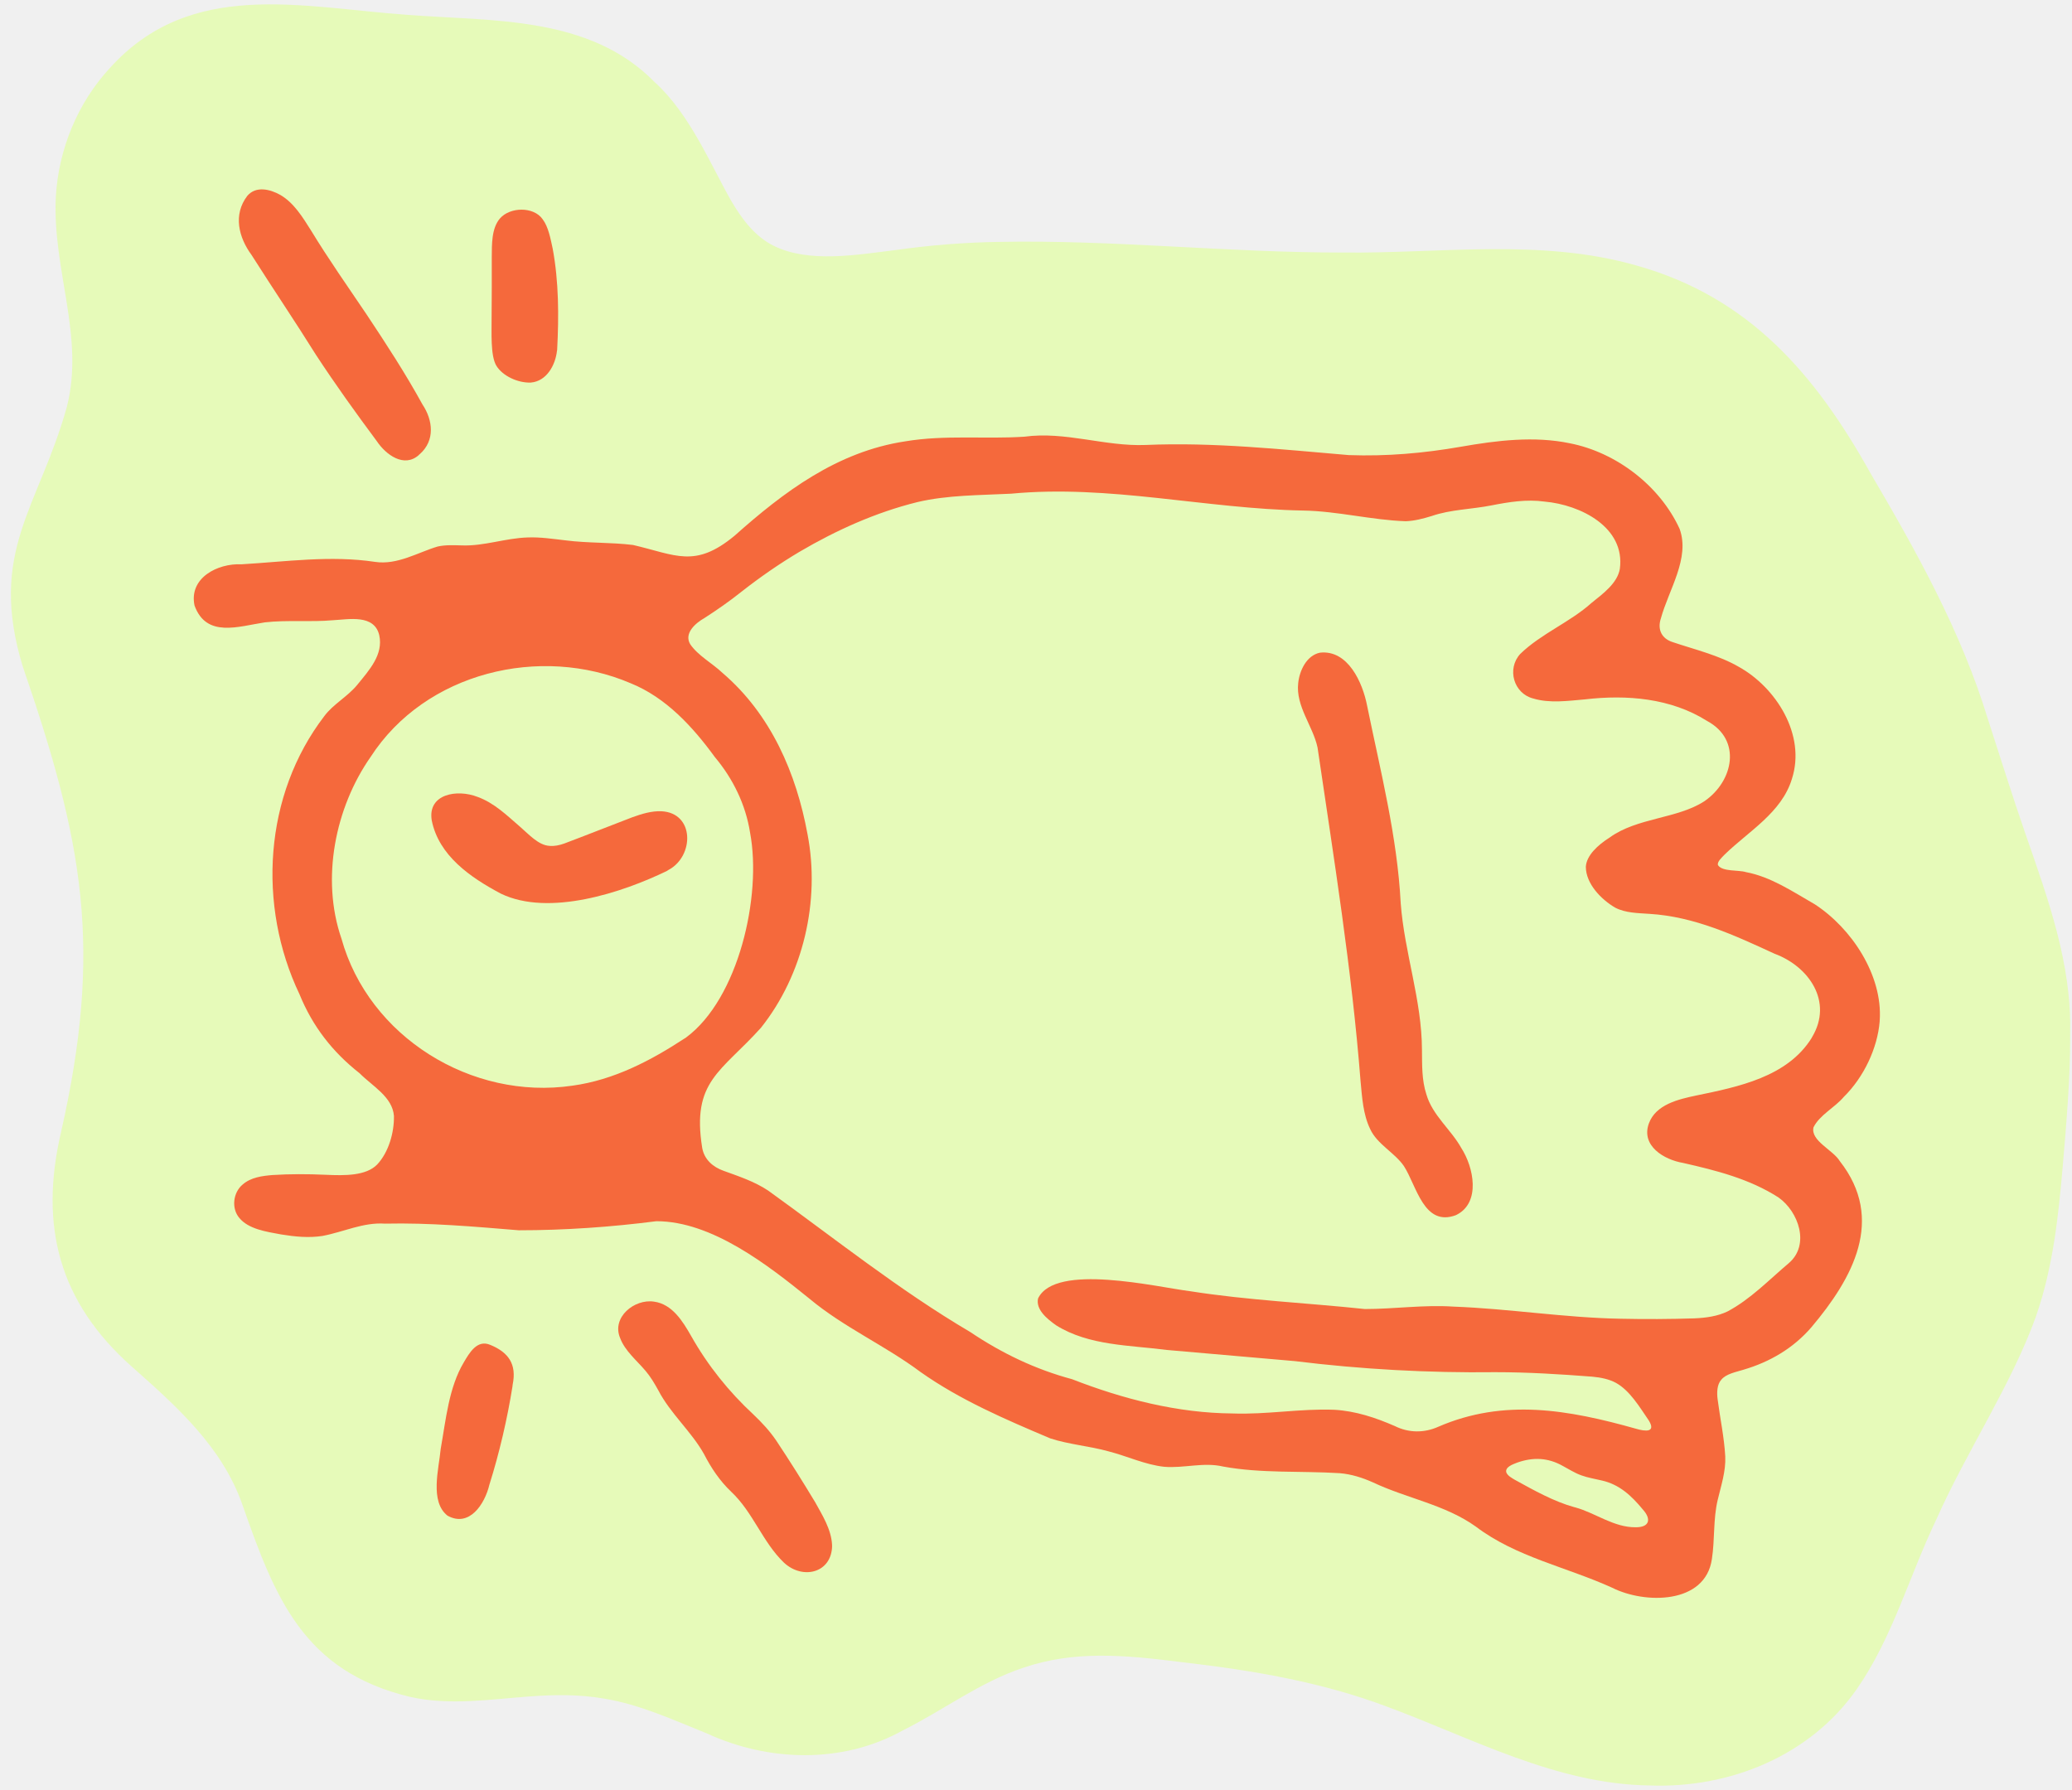
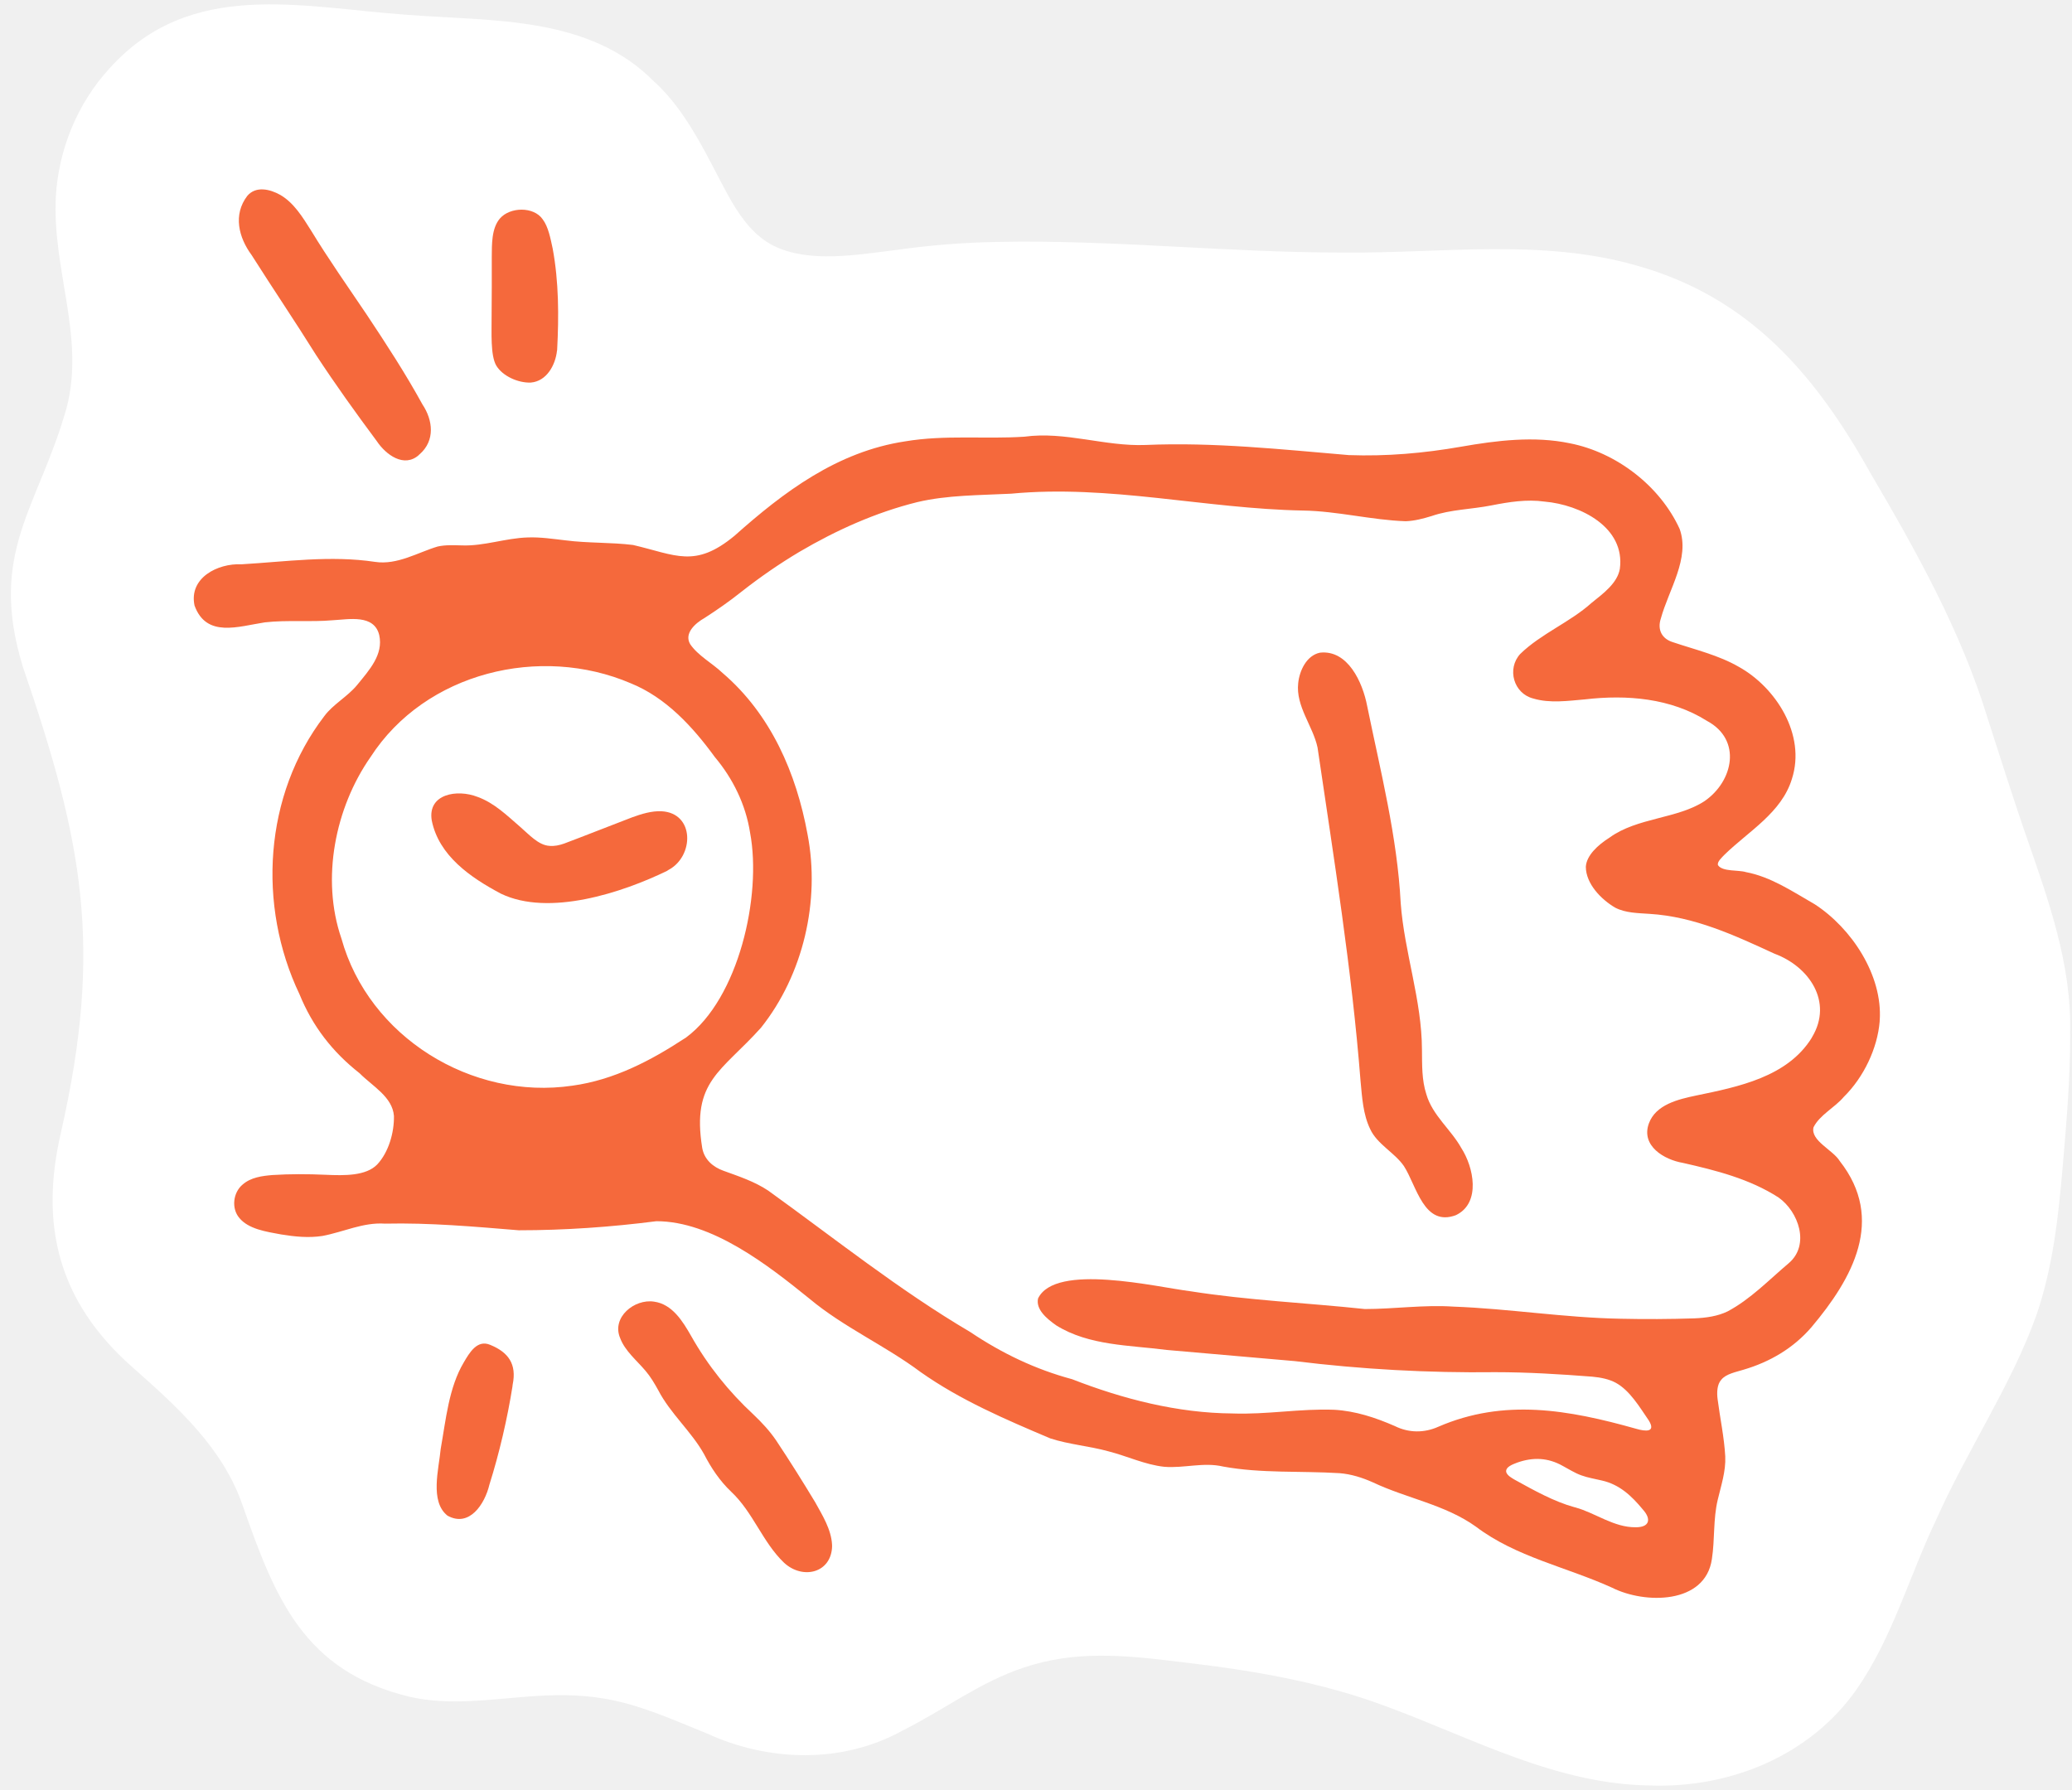
<svg xmlns="http://www.w3.org/2000/svg" width="100%" viewBox="0 0 132 114" fill="none">
-   <path d="M131.884 65.908C131.892 68.728 131.647 71.52 131.409 74.32C131.14 77.373 130.811 80.695 129.71 83.855C128.158 88.204 125.271 92.492 123.354 96.817C121.628 100.416 120.566 104.365 118.266 107.652C115.323 111.853 110.215 113.956 105.086 113.758C99.146 113.679 93.836 110.764 88.379 108.745C84.185 107.161 79.742 106.416 75.306 105.905C71.572 105.434 68.452 105.153 65.192 106.258C62.428 107.176 60.116 108.954 57.506 110.257C53.665 112.392 48.968 112.253 45.032 110.443C42.85 109.568 40.767 108.598 38.47 108.222C36.894 107.949 35.29 107.968 33.694 108.091C31.29 108.265 28.629 108.685 26.106 108.111C19.346 106.483 17.525 101.814 15.462 95.926C14.179 92.207 11.276 89.625 8.397 87.075C3.764 82.96 2.496 78.129 3.882 72.161C6.567 60.332 5.296 53.656 1.447 42.457C-0.775 35.146 2.457 32.358 4.251 25.955C5.419 21.436 3.316 17.187 3.558 12.518C3.732 9.521 4.936 6.578 6.971 4.364C12.139 -1.39 19.168 0.468 25.968 0.947C31.409 1.363 37.563 1.002 41.697 5.224C43.974 7.275 45.313 10.594 46.608 12.839C47.277 13.976 48.101 15.073 49.293 15.663C51.558 16.779 54.587 16.233 57.142 15.92C59.264 15.619 61.466 15.445 63.62 15.413C70.883 15.267 78.237 16.098 85.492 16.09C91.737 16.166 98.18 15.164 104.286 16.926C111.446 18.938 115.656 23.864 119.157 30.141C122.083 35.118 124.95 40.255 126.633 45.791C127.425 48.238 128.194 50.694 129.033 53.125C130.479 57.283 131.991 61.429 131.88 65.833V65.908H131.884Z" fill="#E6FAB9" />
+   <path d="M131.884 65.908C131.892 68.728 131.647 71.52 131.409 74.32C131.14 77.373 130.811 80.695 129.71 83.855C128.158 88.204 125.271 92.492 123.354 96.817C121.628 100.416 120.566 104.365 118.266 107.652C115.323 111.853 110.215 113.956 105.086 113.758C99.146 113.679 93.836 110.764 88.379 108.745C84.185 107.161 79.742 106.416 75.306 105.905C71.572 105.434 68.452 105.153 65.192 106.258C62.428 107.176 60.116 108.954 57.506 110.257C53.665 112.392 48.968 112.253 45.032 110.443C42.85 109.568 40.767 108.598 38.47 108.222C36.894 107.949 35.29 107.968 33.694 108.091C31.29 108.265 28.629 108.685 26.106 108.111C19.346 106.483 17.525 101.814 15.462 95.926C14.179 92.207 11.276 89.625 8.397 87.075C3.764 82.96 2.496 78.129 3.882 72.161C6.567 60.332 5.296 53.656 1.447 42.457C-0.775 35.146 2.457 32.358 4.251 25.955C5.419 21.436 3.316 17.187 3.558 12.518C3.732 9.521 4.936 6.578 6.971 4.364C12.139 -1.39 19.168 0.468 25.968 0.947C31.409 1.363 37.563 1.002 41.697 5.224C43.974 7.275 45.313 10.594 46.608 12.839C47.277 13.976 48.101 15.073 49.293 15.663C51.558 16.779 54.587 16.233 57.142 15.92C59.264 15.619 61.466 15.445 63.62 15.413C70.883 15.267 78.237 16.098 85.492 16.09C91.737 16.166 98.18 15.164 104.286 16.926C111.446 18.938 115.656 23.864 119.157 30.141C122.083 35.118 124.95 40.255 126.633 45.791C127.425 48.238 128.194 50.694 129.033 53.125C130.479 57.283 131.991 61.429 131.88 65.833V65.908H131.884Z" fill="#ffffff" />
  <path d="M119.751 65.013C119.945 62.13 117.949 59.133 115.613 57.616C114.227 56.82 112.821 55.865 111.237 55.568C110.753 55.414 109.74 55.553 109.451 55.129C109.364 54.919 109.708 54.622 109.87 54.448C111.399 52.959 113.502 51.779 114.155 49.632C115.07 46.809 113.13 43.791 110.769 42.484C109.49 41.744 107.97 41.387 106.587 40.92C105.859 40.702 105.574 40.108 105.807 39.407C106.31 37.566 107.68 35.566 107.003 33.697C105.744 30.945 102.96 28.822 100.014 28.244C97.737 27.769 95.357 28.062 93.076 28.462C90.696 28.877 88.339 29.083 85.928 28.996C81.631 28.632 77.322 28.165 72.982 28.351C70.376 28.454 67.87 27.468 65.256 27.824C62.737 27.99 60.215 27.693 57.664 28.121C53.34 28.774 49.93 31.341 46.794 34.136C44.267 36.227 43.056 35.356 40.327 34.722C38.913 34.548 37.452 34.612 36.035 34.429C35.234 34.338 34.431 34.212 33.623 34.243C32.213 34.283 30.835 34.802 29.433 34.75C28.91 34.738 28.387 34.707 27.877 34.822C26.629 35.194 25.307 36.014 23.897 35.8C21.057 35.372 18.202 35.788 15.383 35.954C13.866 35.879 12.021 36.821 12.393 38.58C13.145 40.659 15.189 39.91 16.872 39.653C18.317 39.49 19.766 39.645 21.2 39.518C22.23 39.463 23.841 39.122 24.162 40.472C24.427 41.708 23.54 42.678 22.744 43.653C22.127 44.397 21.22 44.872 20.665 45.621C16.808 50.65 16.384 57.695 19.081 63.35C19.909 65.382 21.172 67.017 22.911 68.383C23.719 69.199 25.006 69.884 25.097 71.104C25.116 72.149 24.764 73.409 24.031 74.193C23.319 74.925 21.956 74.906 20.745 74.85C19.592 74.799 18.483 74.795 17.359 74.866C16.693 74.921 15.985 75.016 15.466 75.464C14.84 75.979 14.729 77 15.252 77.606C15.834 78.307 16.935 78.474 17.917 78.652C18.784 78.794 19.667 78.882 20.543 78.747C21.889 78.493 23.137 77.868 24.523 77.963C27.386 77.899 30.209 78.153 33.049 78.386C35.983 78.386 38.921 78.18 41.816 77.808C45.356 77.808 48.921 80.604 51.57 82.746C53.744 84.564 56.377 85.721 58.643 87.415C61.189 89.213 64.068 90.441 66.907 91.645C68.091 92.033 69.418 92.136 70.614 92.469C71.818 92.777 72.951 93.324 74.17 93.455C75.425 93.558 76.681 93.146 77.92 93.439C80.352 93.886 82.882 93.708 85.342 93.862C86.086 93.922 86.795 94.148 87.476 94.453C89.615 95.466 92.066 95.866 94.018 97.264C96.584 99.209 99.788 99.834 102.707 101.161C104.778 102.206 108.643 102.23 109.059 99.331C109.253 98.068 109.134 96.785 109.431 95.557C109.645 94.647 109.954 93.74 109.91 92.793C109.843 91.57 109.581 90.378 109.423 89.15C109.367 88.726 109.387 88.207 109.653 87.914C109.95 87.534 110.595 87.419 111.074 87.269C112.749 86.778 114.25 85.899 115.399 84.564C118.016 81.46 120.127 77.697 117.204 73.975C116.781 73.27 115.327 72.68 115.533 71.825C115.921 71.04 116.892 70.565 117.458 69.892C118.745 68.625 119.608 66.775 119.747 65.085V65.013H119.751ZM43.646 66.142C41.476 67.567 39.123 68.807 36.474 69.171C30.043 70.122 23.489 66.059 21.75 59.794C20.44 55.996 21.351 51.458 23.608 48.23C27.101 42.825 34.427 41.071 40.181 43.534C42.422 44.441 44.125 46.294 45.539 48.234C46.687 49.6 47.503 51.252 47.784 53.05C48.548 57.093 47.044 63.635 43.709 66.102L43.65 66.146L43.646 66.142ZM100.311 96.033C99 95.672 97.745 94.967 96.501 94.282C96.299 94.163 96.034 94.017 95.959 93.803C95.883 93.466 96.374 93.3 96.644 93.193C97.677 92.825 98.62 92.876 99.543 93.391C99.939 93.601 100.319 93.851 100.742 94.001C101.162 94.156 101.618 94.223 102.053 94.33C103.166 94.583 103.93 95.292 104.659 96.175C105.217 96.793 105.087 97.316 104.2 97.308C102.821 97.324 101.614 96.389 100.386 96.052L100.315 96.029L100.311 96.033ZM115.411 66.138C113.858 68.621 110.742 69.247 108.053 69.801C106.92 70.039 105.479 70.375 105.043 71.583C104.528 73.005 106.013 73.892 107.221 74.094C109.308 74.569 111.454 75.103 113.308 76.299C114.575 77.195 115.323 79.309 113.961 80.477C112.702 81.539 111.522 82.778 110.06 83.554C109.415 83.867 108.682 83.966 107.942 83.998C106.378 84.049 104.801 84.057 103.233 84.022C99.669 83.958 96.137 83.38 92.585 83.249C90.707 83.123 88.823 83.404 86.949 83.404C83.266 83.012 79.516 82.85 75.841 82.271C73.695 82.006 67.224 80.442 66.131 82.731C65.981 83.416 66.654 84.002 67.295 84.449C69.379 85.744 71.949 85.701 74.325 86.01C77.069 86.251 79.79 86.489 82.49 86.722C86.732 87.245 90.997 87.479 95.269 87.427C97.329 87.427 99.384 87.554 101.435 87.713C101.986 87.764 102.513 87.871 102.948 88.109C103.835 88.603 104.441 89.629 105.047 90.516C105.498 91.265 104.837 91.213 104.227 91.031C99.911 89.815 95.816 89.091 91.63 90.904C90.731 91.308 89.745 91.3 88.862 90.861C87.619 90.318 86.359 89.902 85.013 89.823C82.843 89.736 80.689 90.14 78.518 90.057C75.029 90.033 71.537 89.138 68.301 87.875C65.945 87.241 63.822 86.219 61.799 84.861C57.288 82.204 53.162 78.897 48.937 75.856C48.061 75.274 47.067 74.949 46.097 74.597C45.424 74.359 44.865 73.88 44.735 73.135C44.05 68.874 45.947 68.3 48.477 65.484C51.174 62.099 52.263 57.402 51.447 53.165C50.734 49.268 49.111 45.51 46.026 42.872C45.368 42.247 44.465 41.775 43.967 41.039C43.563 40.346 44.307 39.7 44.881 39.376C45.661 38.873 46.461 38.322 47.257 37.685C48.434 36.762 49.661 35.914 50.932 35.158C53.269 33.784 55.783 32.651 58.429 31.994C60.369 31.535 62.421 31.558 64.412 31.455C70.662 30.861 76.78 32.414 83.017 32.529C85.211 32.564 87.365 33.135 89.551 33.21C90.118 33.19 90.668 33.043 91.21 32.877C92.426 32.457 93.749 32.453 95.02 32.2C96.133 31.982 97.265 31.8 98.394 31.958C100.695 32.16 103.554 33.598 103.194 36.247C103.039 37.146 102.156 37.803 101.392 38.413C100.03 39.641 98.18 40.37 96.85 41.664C95.982 42.611 96.426 44.187 97.677 44.504C98.727 44.821 99.895 44.654 100.984 44.559C103.633 44.251 106.445 44.476 108.758 45.938C110.979 47.137 110.429 49.775 108.591 51.042C106.861 52.175 104.299 52.087 102.544 53.363C101.796 53.834 101.071 54.503 101.028 55.224C101.031 56.313 102.01 57.311 102.897 57.83C103.558 58.174 104.35 58.174 105.087 58.226C107.942 58.4 110.496 59.588 113.046 60.764C115.256 61.58 116.781 63.825 115.45 66.063L115.411 66.13V66.138Z" fill="#F5693C" />
  <path d="M53.011 98.484C52.987 100.23 51.134 100.67 49.946 99.565C48.58 98.258 47.978 96.353 46.584 95.047C45.855 94.354 45.305 93.53 44.849 92.643C44.034 91.189 42.707 90.065 41.935 88.576C41.693 88.14 41.444 87.716 41.123 87.34C40.584 86.699 39.808 86.069 39.507 85.253C38.949 83.939 40.41 82.739 41.669 82.933C42.826 83.091 43.499 84.188 44.034 85.127C45.095 87.008 46.429 88.667 48.002 90.128C48.536 90.635 49.035 91.17 49.451 91.784C50.302 93.063 51.13 94.381 51.934 95.716C52.397 96.552 52.956 97.446 53.007 98.417V98.488L53.011 98.484Z" fill="#F5693C" />
  <path d="M26.688 28.988C25.746 29.832 24.582 28.976 24.003 28.105C22.665 26.307 21.358 24.486 20.134 22.616C18.812 20.498 17.378 18.379 16.028 16.249C15.204 15.132 14.836 13.679 15.755 12.479C16.301 11.837 17.196 12.047 17.857 12.419C18.721 12.918 19.283 13.841 19.81 14.677C20.93 16.518 22.162 18.264 23.362 20.046C24.609 21.92 25.837 23.808 26.914 25.769C27.579 26.767 27.734 28.062 26.74 28.937L26.684 28.984L26.688 28.988Z" fill="#F5693C" />
  <path d="M35.484 22.343C35.385 23.266 34.822 24.292 33.816 24.375C33.005 24.407 32.023 23.963 31.619 23.298C31.234 22.648 31.326 21.143 31.318 20.233C31.329 18.926 31.333 17.678 31.329 16.391C31.337 15.572 31.306 14.55 31.852 13.916C32.494 13.18 33.999 13.148 34.569 13.968C34.937 14.455 35.068 15.191 35.21 15.841C35.602 17.951 35.606 20.149 35.495 22.272L35.488 22.347L35.484 22.343Z" fill="#F5693C" />
  <path d="M32.653 88.302C32.324 90.382 31.813 92.579 31.179 94.591C30.882 95.843 29.892 97.34 28.506 96.567C27.366 95.66 27.96 93.589 28.075 92.318C28.407 90.453 28.59 88.409 29.544 86.806C29.904 86.196 30.395 85.332 31.227 85.685C32.387 86.16 32.93 86.905 32.66 88.223L32.649 88.302H32.653Z" fill="#F5693C" />
  <path d="M92.759 77.42C90.703 78.192 90.252 75.551 89.436 74.292C88.85 73.44 87.737 72.906 87.294 71.947C86.834 71.005 86.775 69.912 86.676 68.878C86.121 61.762 84.973 54.689 83.936 47.624C83.642 46.254 82.538 44.999 82.704 43.522C82.787 42.726 83.235 41.764 84.086 41.585C85.868 41.383 86.811 43.482 87.096 44.975C87.951 49.149 89.016 53.311 89.234 57.541C89.468 60.693 90.581 63.718 90.588 66.886C90.6 67.845 90.569 68.807 90.87 69.726C91.254 71.06 92.442 71.971 93.091 73.139C93.891 74.375 94.331 76.6 92.818 77.388L92.755 77.416L92.759 77.42Z" fill="#F5693C" />
  <path d="M42.525 55.473C39.634 56.883 34.965 58.412 31.912 56.939C29.963 55.905 27.948 54.511 27.504 52.266C27.231 50.583 29.12 50.262 30.423 50.773C31.48 51.153 32.28 51.941 33.12 52.666C33.714 53.181 34.304 53.85 35.001 53.893C35.309 53.925 35.638 53.854 35.939 53.747C37.397 53.2 38.814 52.63 40.291 52.068C40.873 51.858 41.515 51.66 42.137 51.688C44.267 51.794 44.228 54.559 42.588 55.426L42.521 55.465L42.525 55.473Z" fill="#F5693C" />
</svg>
